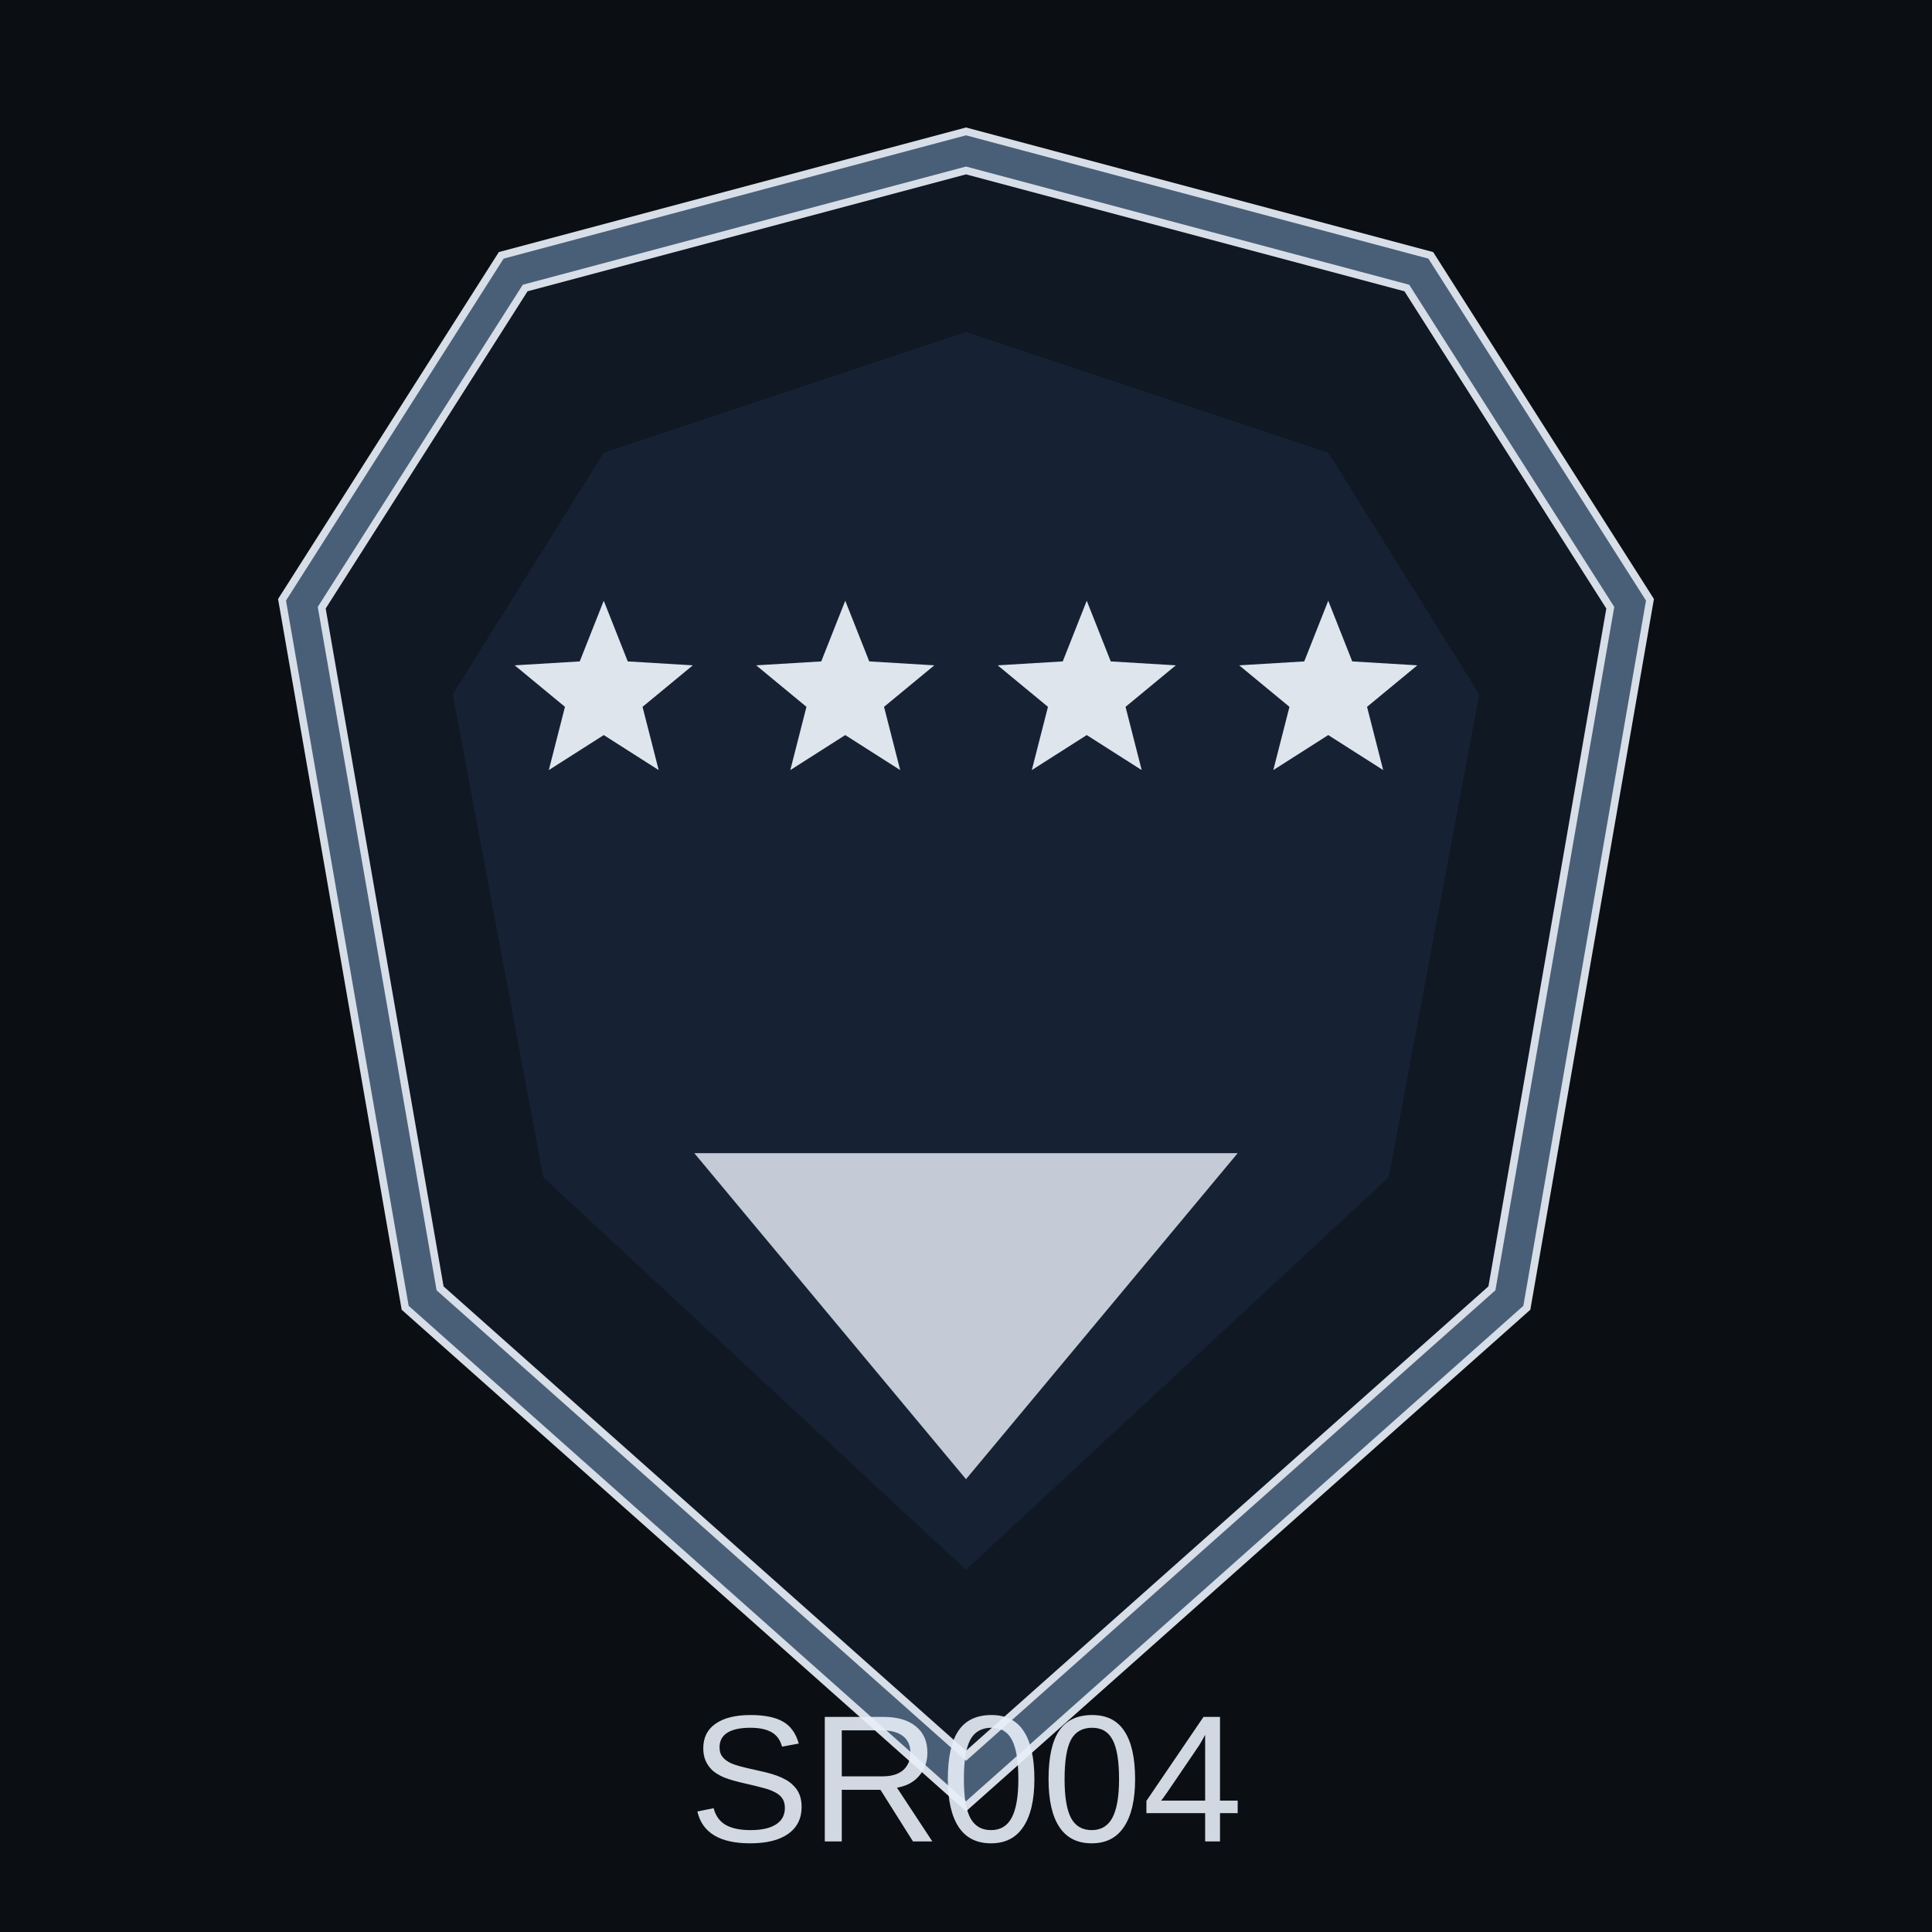
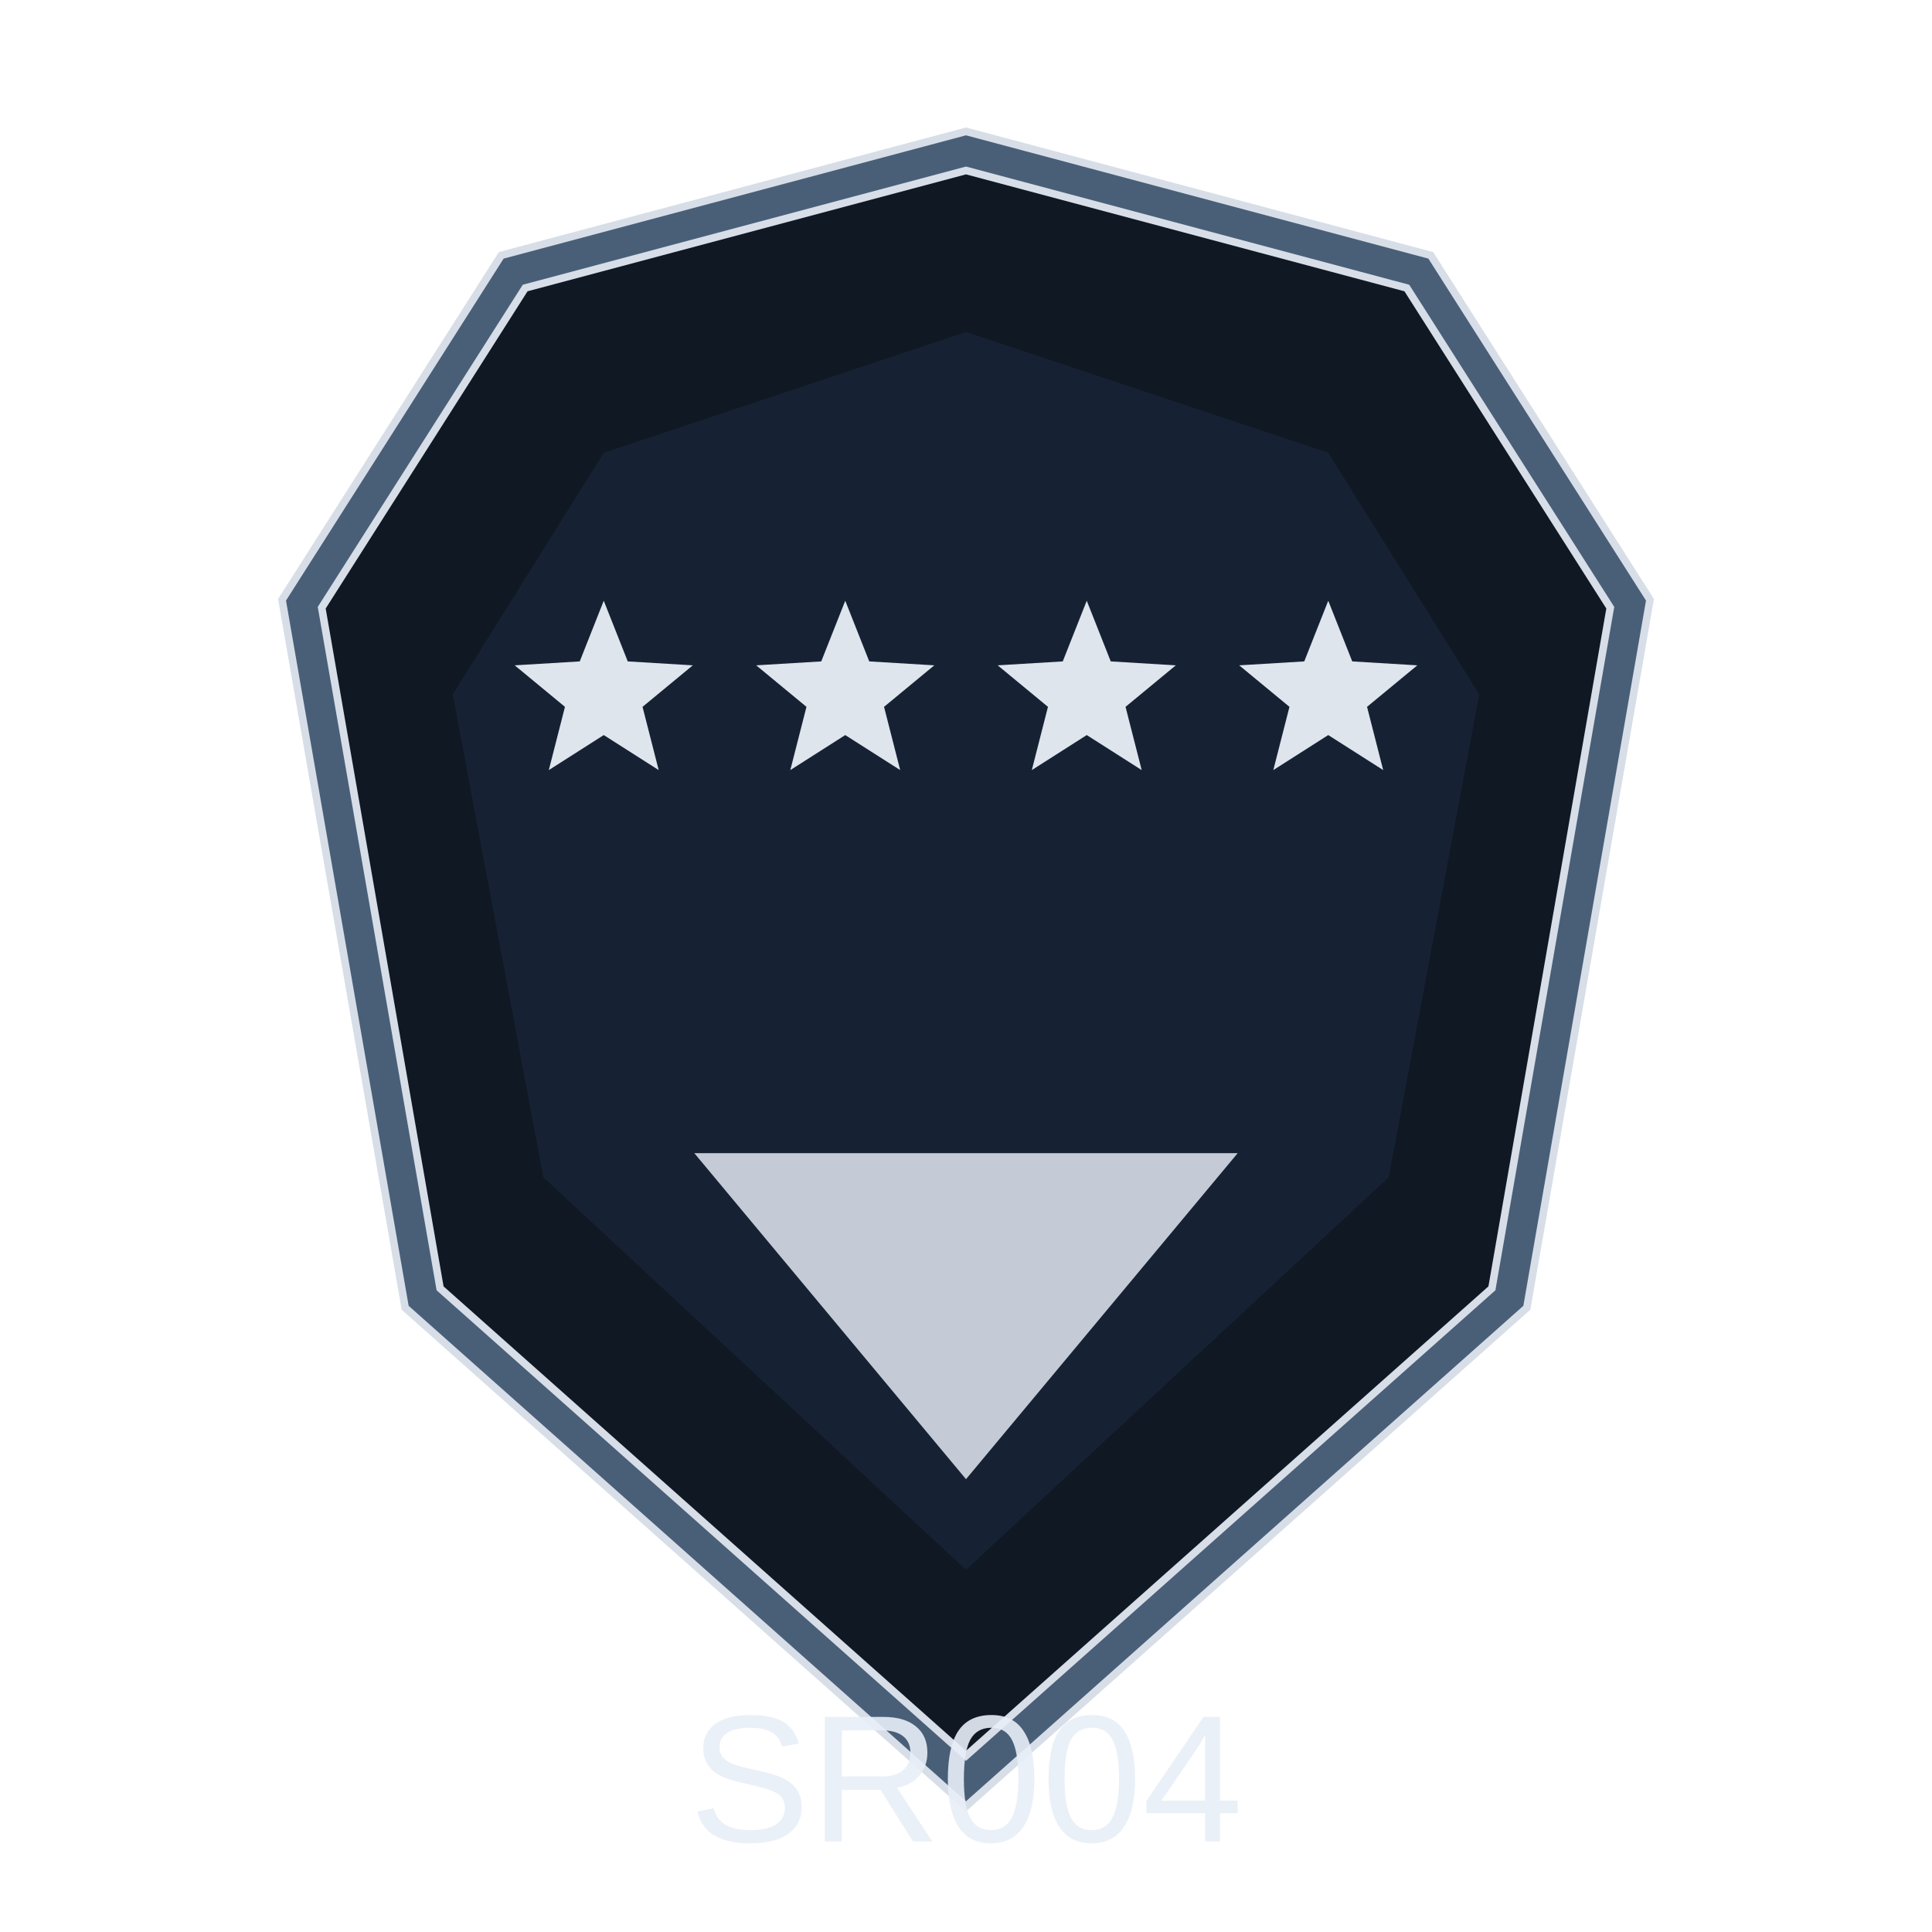
<svg xmlns="http://www.w3.org/2000/svg" width="128" height="128" viewBox="0 0 128 128">
-   <rect x="0" y="0" width="128" height="128" fill="#0b0f14" />
  <path d="M 64 10 L 94 18 L 108 40 L 100 86 L 64 118 L 28 86 L 20 40 L 34 18 Z" fill="#101824" stroke="#d7dee8" stroke-width="3" />
  <path d="M 64 10 L 94 18 L 108 40 L 100 86 L 64 118 L 28 86 L 20 40 L 34 18 Z" fill="none" stroke="#3a516b" stroke-width="2" opacity="0.9" />
  <path d="M64 22 L88 30 L98 46 L92 78 L64 104 L36 78 L30 46 L40 30 Z" fill="#162335" opacity="0.9" />
  <path d="M 46.00 76.40 L 64.00 98.00 L 82.00 76.40 L 53.00 76.40 L 64.00 89.60 L 75.00 76.40 Z" fill="#d7dee8" opacity="0.90" />
  <path d="M 40.00 39.80 L 41.59 43.82 L 45.90 44.08 L 42.57 46.83 L 43.64 51.02 L 40.00 48.70 L 36.36 51.02 L 37.43 46.83 L 34.10 44.08 L 38.41 43.82 Z" fill="#e8eef7" opacity="0.95" />
  <path d="M 56.00 39.80 L 57.59 43.82 L 61.90 44.08 L 58.57 46.83 L 59.64 51.02 L 56.00 48.70 L 52.36 51.02 L 53.43 46.83 L 50.10 44.08 L 54.41 43.82 Z" fill="#e8eef7" opacity="0.95" />
  <path d="M 72.00 39.80 L 73.59 43.82 L 77.90 44.08 L 74.57 46.83 L 75.64 51.02 L 72.00 48.70 L 68.36 51.02 L 69.43 46.83 L 66.10 44.08 L 70.41 43.82 Z" fill="#e8eef7" opacity="0.95" />
  <path d="M 88.00 39.80 L 89.59 43.82 L 93.90 44.08 L 90.57 46.83 L 91.64 51.02 L 88.00 48.70 L 84.36 51.02 L 85.43 46.83 L 82.10 44.08 L 86.41 43.82 Z" fill="#e8eef7" opacity="0.95" />
  <text x="64" y="122" text-anchor="middle" font-family="system-ui,Segoe UI,Arial" font-size="12" fill="#e8eef7" opacity="0.9">SR004</text>
</svg>
